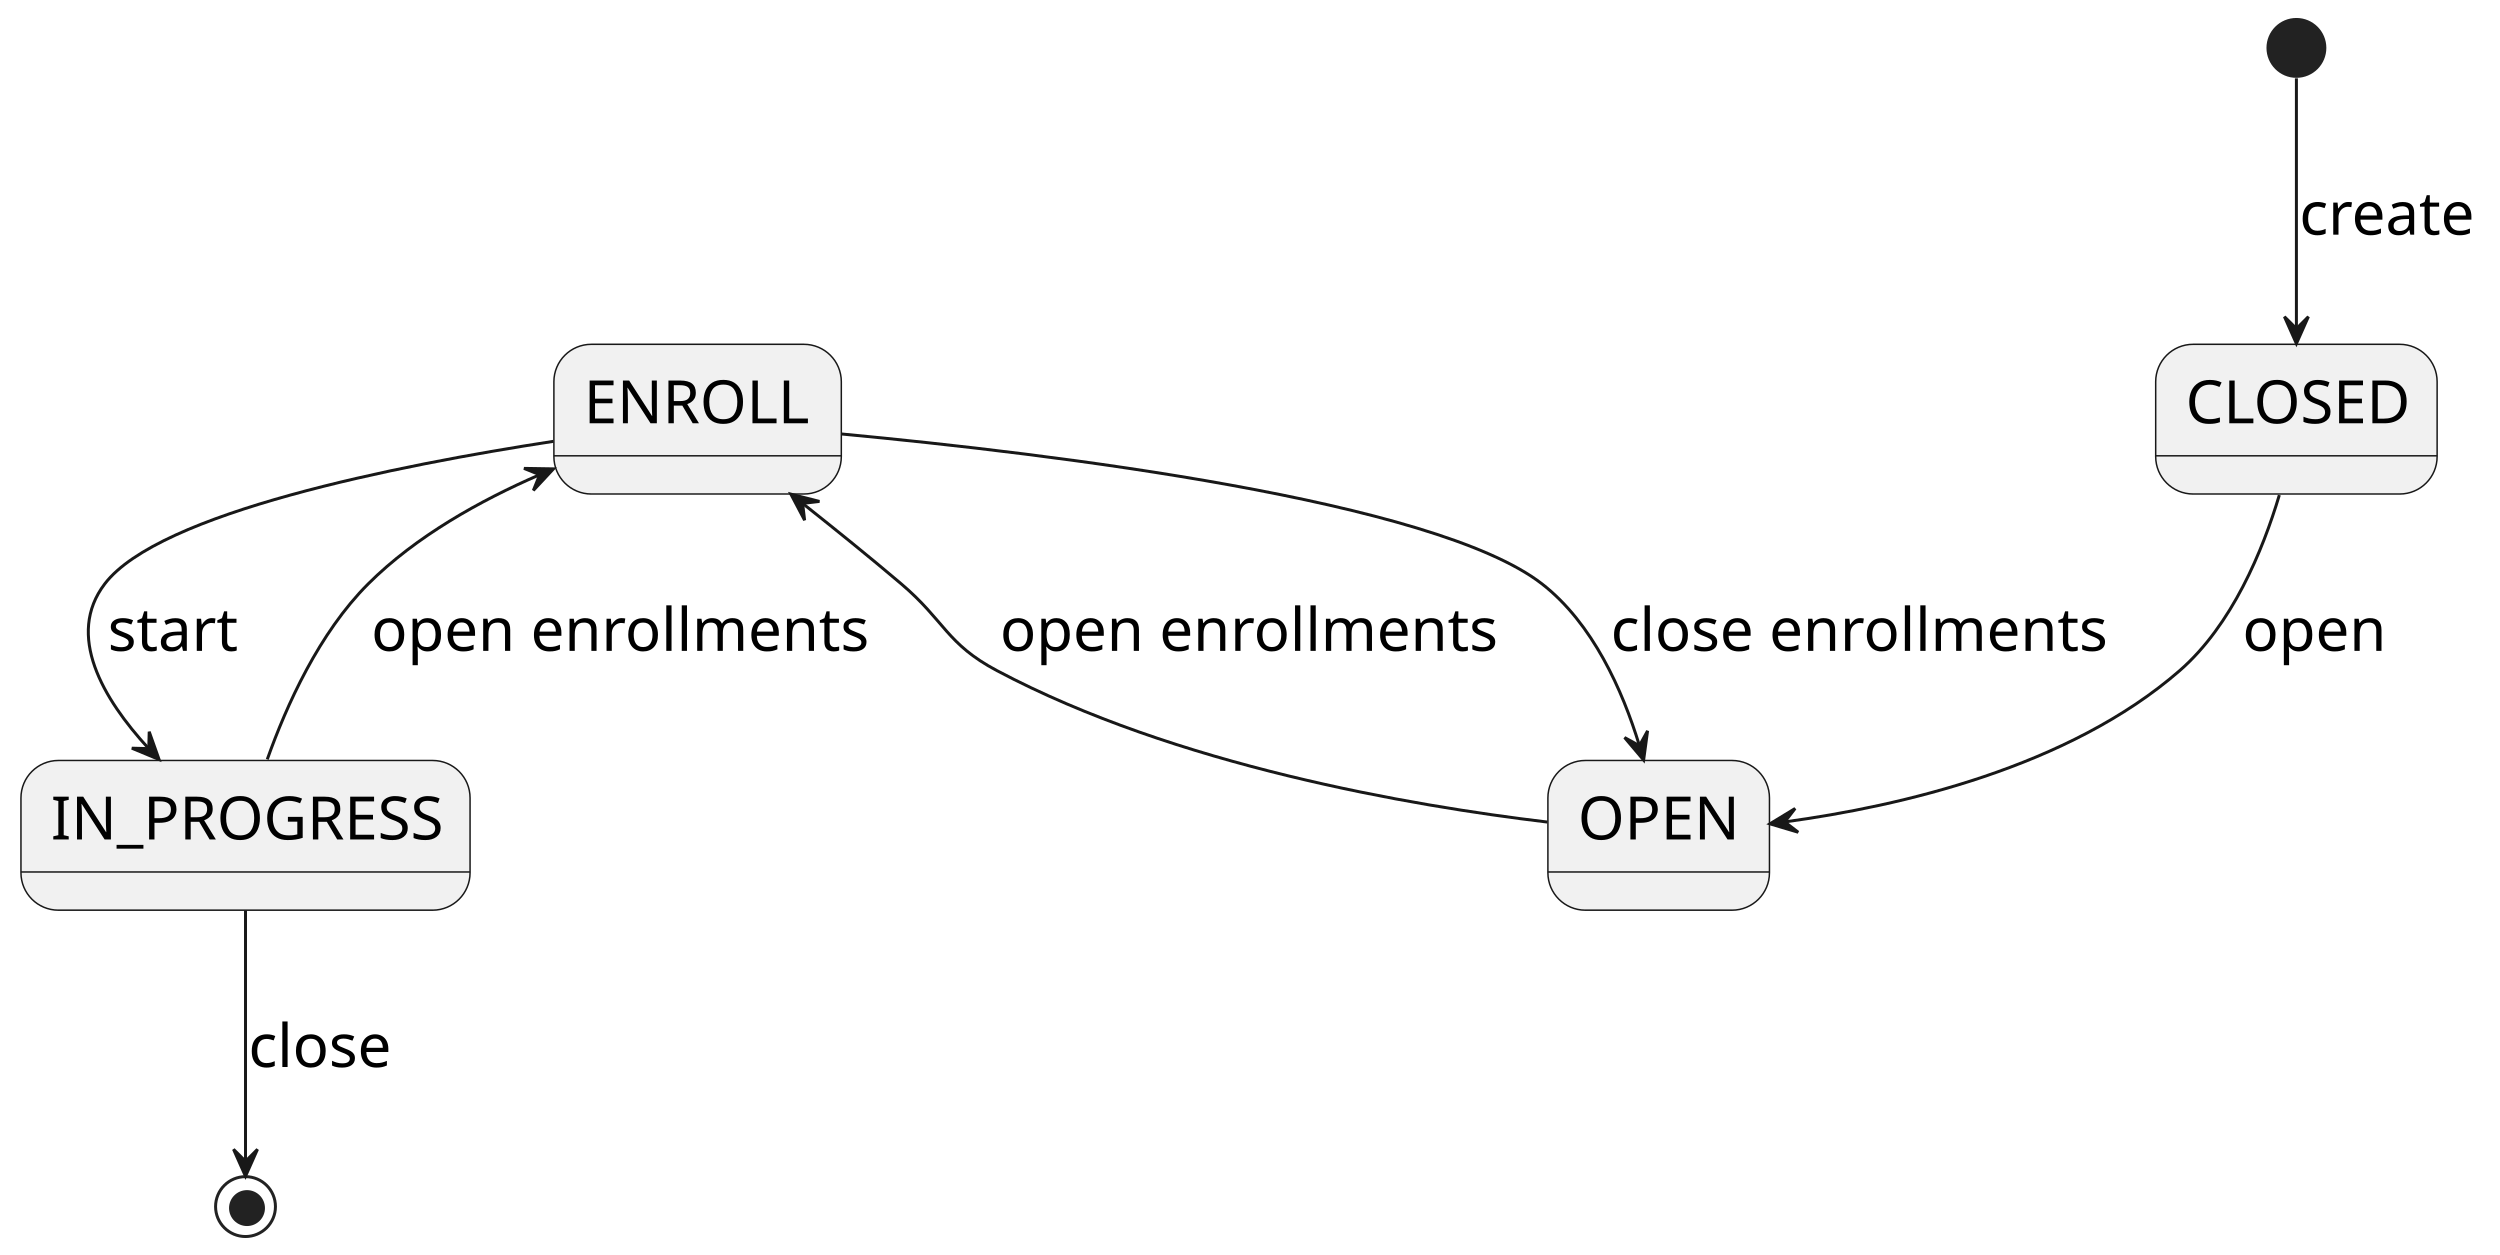
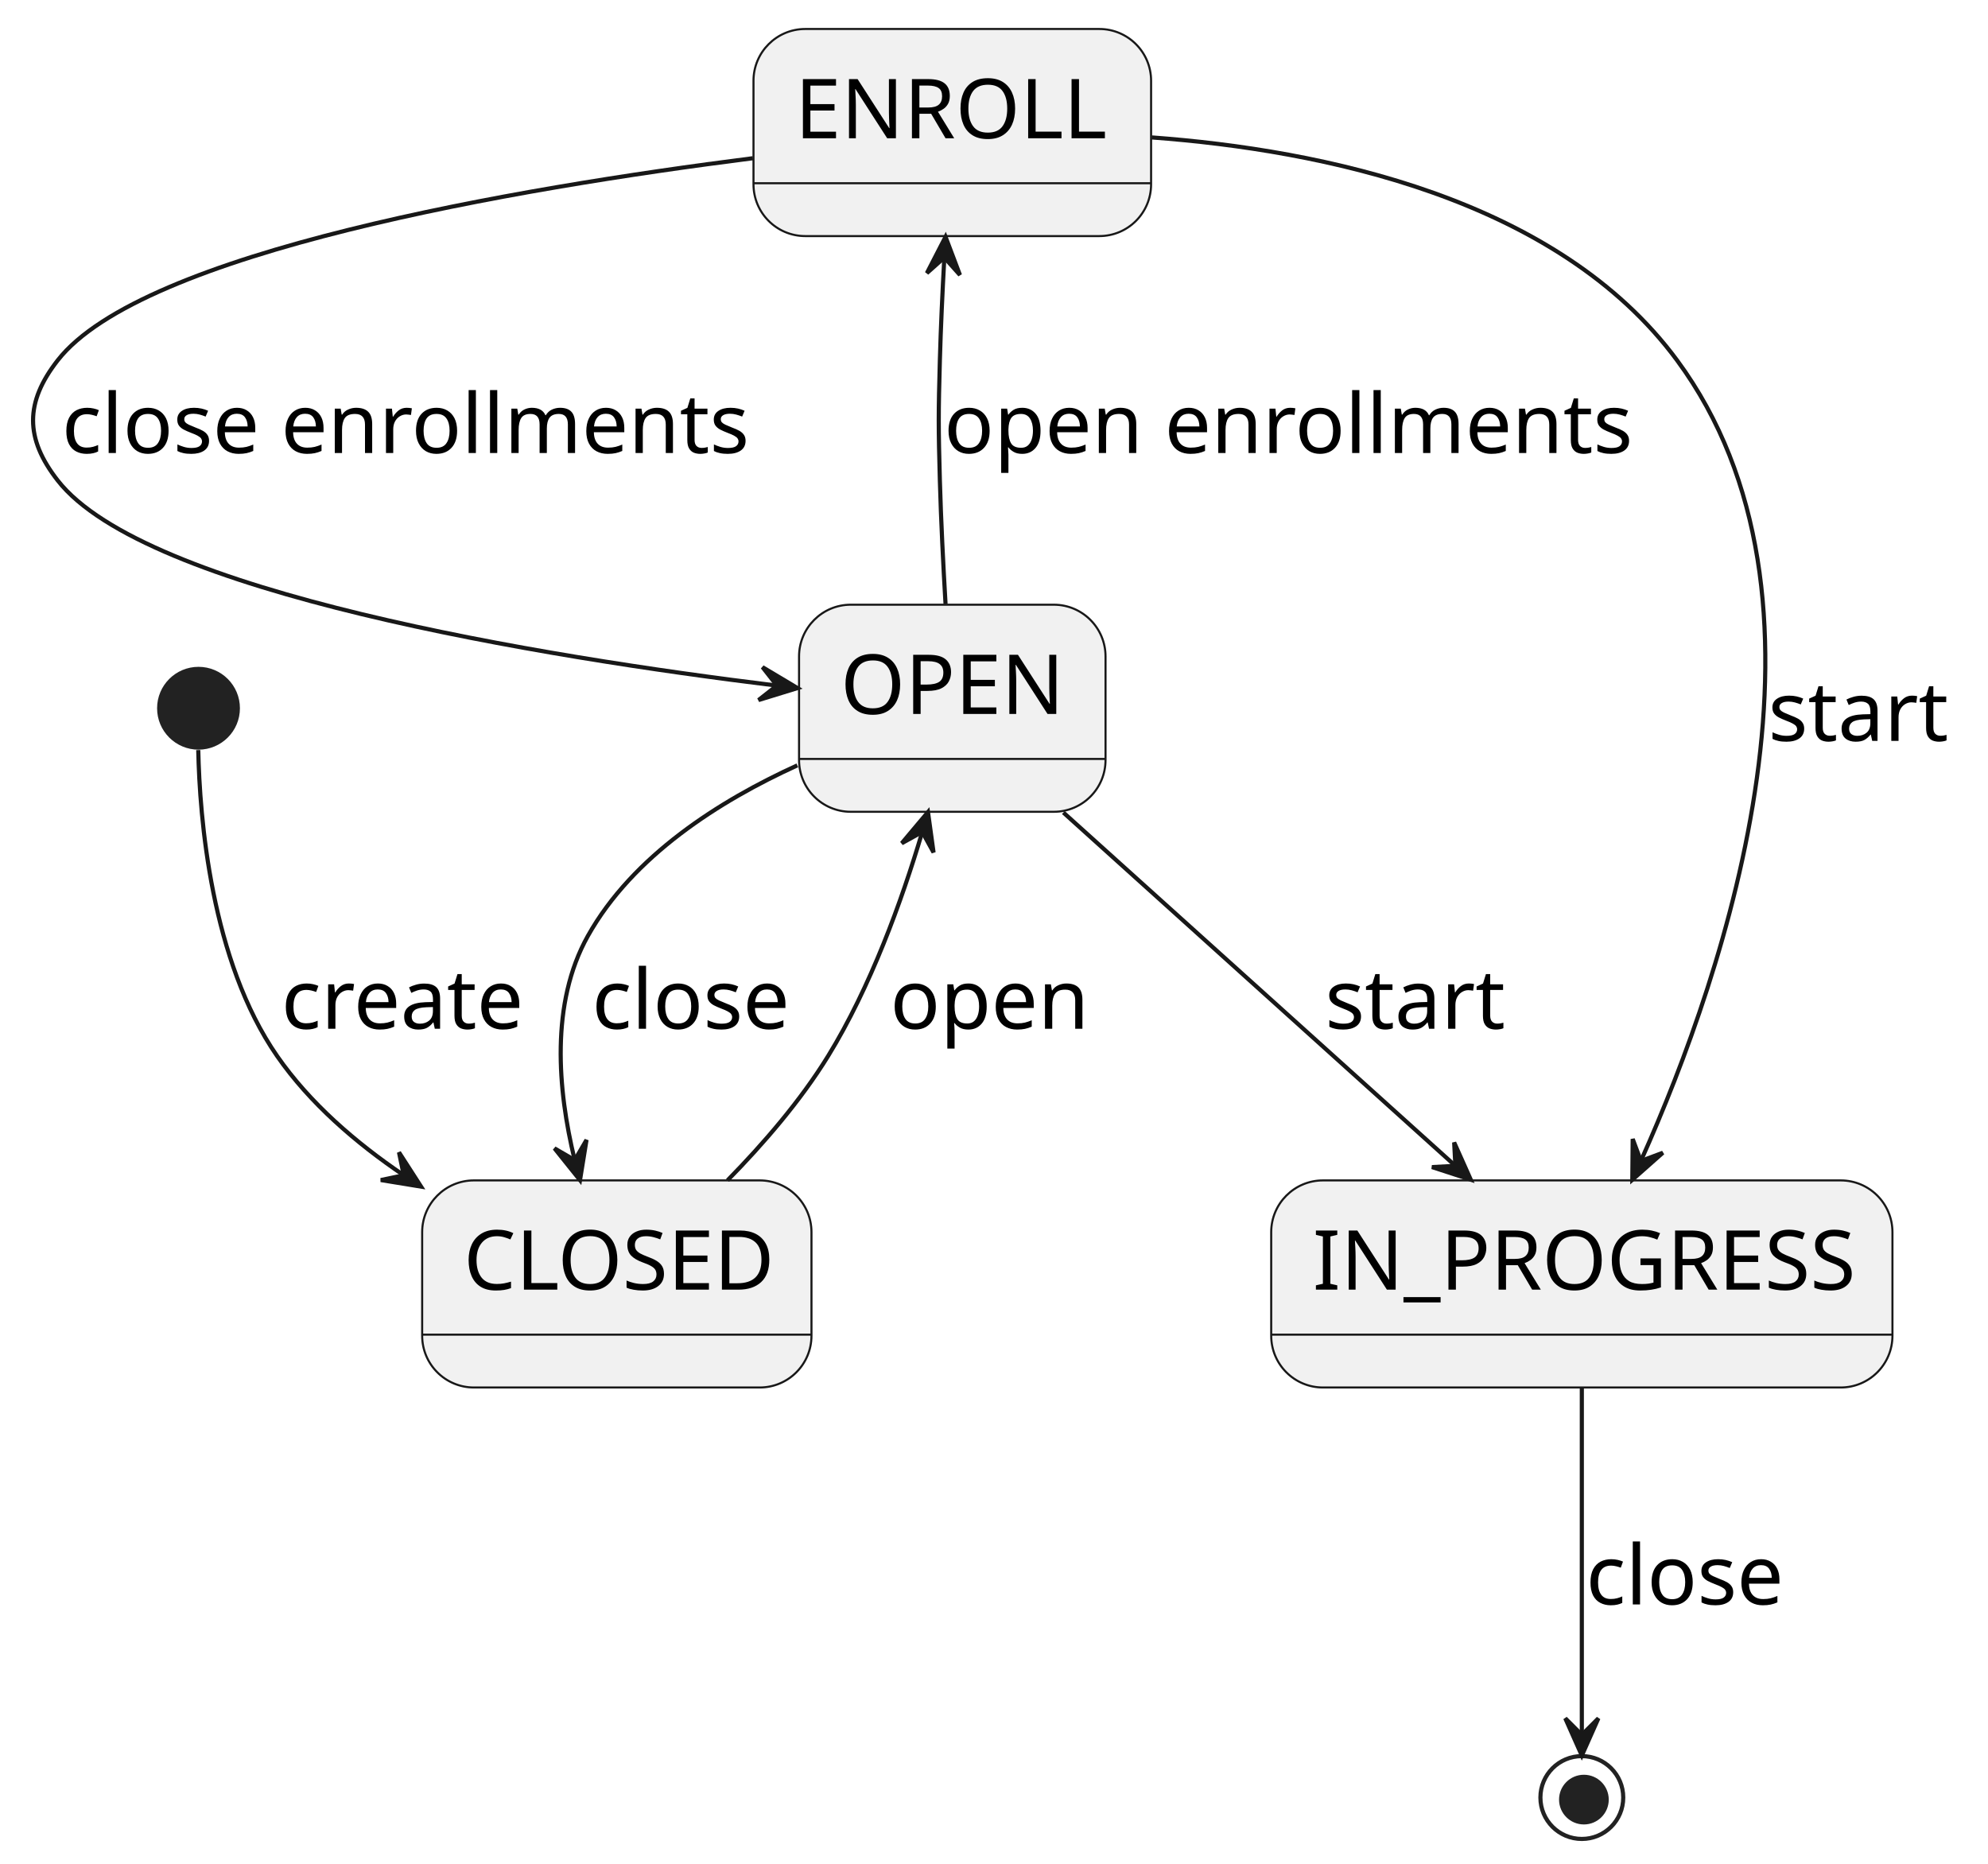
- <svg xmlns="http://www.w3.org/2000/svg" contentStyleType="text/css" height="419px" preserveAspectRatio="none" style="width:835px;height:419px;background:#FFFFFF;" version="1.1" viewBox="0 0 835 419" width="835px" zoomAndPan="magnify">
+ <svg xmlns="http://www.w3.org/2000/svg" contentStyleType="text/css" height="450px" preserveAspectRatio="none" style="width:480px;height:450px;background:#FFFFFF;" version="1.1" viewBox="0 0 480 450" width="480px" zoomAndPan="magnify">
  <defs />
  <g>
-     <ellipse cx="767" cy="16" fill="#222222" rx="10" ry="10" style="stroke:none;stroke-width:1.0;" />
+     <ellipse cx="47.93" cy="171" fill="#222222" rx="10" ry="10" style="stroke:none;stroke-width:1.0;" />
    <g id="CLOSED">
-       <rect fill="#F1F1F1" height="50" rx="12.5" ry="12.5" style="stroke:#181818;stroke-width:0.5;" width="94" x="720" y="115" />
-       <line style="stroke:#181818;stroke-width:0.5;" x1="720" x2="814" y1="152.24" y2="152.24" />
-       <text fill="#000000" font-family="sans-serif" font-size="20" lengthAdjust="spacing" textLength="74" x="730" y="141.38">CLOSED</text>
+       <rect fill="#F1F1F1" height="50" rx="12.5" ry="12.5" style="stroke:#181818;stroke-width:0.5;" width="94" x="101.93" y="285" />
+       <line style="stroke:#181818;stroke-width:0.5;" x1="101.93" x2="195.93" y1="322.24" y2="322.24" />
+       <text fill="#000000" font-family="sans-serif" font-size="20" lengthAdjust="spacing" textLength="74" x="111.93" y="311.38">CLOSED</text>
    </g>
    <g id="OPEN">
-       <rect fill="#F1F1F1" height="50" rx="12.5" ry="12.5" style="stroke:#181818;stroke-width:0.5;" width="74" x="517" y="254" />
-       <line style="stroke:#181818;stroke-width:0.5;" x1="517" x2="591" y1="291.24" y2="291.24" />
-       <text fill="#000000" font-family="sans-serif" font-size="20" lengthAdjust="spacing" textLength="54" x="527" y="280.38">OPEN</text>
+       <rect fill="#F1F1F1" height="50" rx="12.5" ry="12.5" style="stroke:#181818;stroke-width:0.5;" width="74" x="192.93" y="146" />
+       <line style="stroke:#181818;stroke-width:0.5;" x1="192.93" x2="266.93" y1="183.24" y2="183.24" />
+       <text fill="#000000" font-family="sans-serif" font-size="20" lengthAdjust="spacing" textLength="54" x="202.93" y="172.38">OPEN</text>
    </g>
    <g id="ENROLL">
-       <rect fill="#F1F1F1" height="50" rx="12.5" ry="12.5" style="stroke:#181818;stroke-width:0.5;" width="96" x="185" y="115" />
-       <line style="stroke:#181818;stroke-width:0.5;" x1="185" x2="281" y1="152.24" y2="152.24" />
-       <text fill="#000000" font-family="sans-serif" font-size="20" lengthAdjust="spacing" textLength="76" x="195" y="141.38">ENROLL</text>
+       <rect fill="#F1F1F1" height="50" rx="12.5" ry="12.5" style="stroke:#181818;stroke-width:0.5;" width="96" x="181.93" y="7" />
+       <line style="stroke:#181818;stroke-width:0.5;" x1="181.93" x2="277.93" y1="44.24" y2="44.24" />
+       <text fill="#000000" font-family="sans-serif" font-size="20" lengthAdjust="spacing" textLength="76" x="191.93" y="33.38">ENROLL</text>
    </g>
    <g id="IN_PROGRESS">
-       <rect fill="#F1F1F1" height="50" rx="12.5" ry="12.5" style="stroke:#181818;stroke-width:0.5;" width="150" x="7" y="254" />
-       <line style="stroke:#181818;stroke-width:0.5;" x1="7" x2="157" y1="291.24" y2="291.24" />
-       <text fill="#000000" font-family="sans-serif" font-size="20" lengthAdjust="spacing" textLength="130" x="17" y="280.38">IN_PROGRESS</text>
+       <rect fill="#F1F1F1" height="50" rx="12.5" ry="12.5" style="stroke:#181818;stroke-width:0.5;" width="150" x="306.93" y="285" />
+       <line style="stroke:#181818;stroke-width:0.5;" x1="306.93" x2="456.93" y1="322.24" y2="322.24" />
+       <text fill="#000000" font-family="sans-serif" font-size="20" lengthAdjust="spacing" textLength="130" x="316.93" y="311.38">IN_PROGRESS</text>
    </g>
-     <ellipse cx="82" cy="403" fill="none" rx="10" ry="10" style="stroke:#222222;stroke-width:1.0;" />
-     <ellipse cx="82.5" cy="403.5" fill="#222222" rx="6" ry="6" style="stroke:none;stroke-width:1.0;" />
+     <ellipse cx="381.93" cy="434" fill="none" rx="10" ry="10" style="stroke:#222222;stroke-width:1.0;" />
+     <ellipse cx="382.43" cy="434.5" fill="#222222" rx="6" ry="6" style="stroke:none;stroke-width:1.0;" />
    <g id="link_*start_CLOSED">
-       <path d="M767,26.17 C767,43.63 767,82.31 767,109.5 " fill="none" id="*start-to-CLOSED" style="stroke:#181818;stroke-width:1.0;" />
-       <polygon fill="#181818" points="767,114.77,771,105.77,767,109.77,763,105.77,767,114.77" style="stroke:#181818;stroke-width:1.0;" />
-       <text fill="#000000" font-family="sans-serif" font-size="20" lengthAdjust="spacing" textLength="59" x="768" y="78.38">create</text>
+       <path d="M47.87,181.1 C48.21,197.38 50.91,231.93 66.93,255 C74.81,266.35 85.91,275.92 97.42,283.71 " fill="none" id="*start-to-CLOSED" style="stroke:#181818;stroke-width:1.0;" />
+       <polygon fill="#181818" points="101.67,286.5,96.335,278.221,97.488,283.76,91.95,284.913,101.67,286.5" style="stroke:#181818;stroke-width:1.0;" />
+       <text fill="#000000" font-family="sans-serif" font-size="20" lengthAdjust="spacing" textLength="59" x="67.93" y="248.38">create</text>
    </g>
    <g id="link_CLOSED_OPEN">
-       <path d="M761.3,165.35 C755.75,183.89 745.53,208.74 728,224 C690.9,256.3 634.66,269.28 596.23,274.5 " fill="none" id="CLOSED-to-OPEN" style="stroke:#181818;stroke-width:1.0;" />
-       <polygon fill="#181818" points="591.16,275.16,600.6,277.969,596.119,274.517,599.571,270.036,591.16,275.16" style="stroke:#181818;stroke-width:1.0;" />
-       <text fill="#000000" font-family="sans-serif" font-size="20" lengthAdjust="spacing" textLength="49" x="749" y="217.38">open</text>
+       <path d="M175.66,284.98 C184.28,276.2 193.3,265.76 199.93,255 C210.19,238.33 217.69,217.62 222.62,201.06 " fill="none" id="CLOSED-to-OPEN" style="stroke:#181818;stroke-width:1.0;" />
+       <polygon fill="#181818" points="224.06,196.06,217.721,203.597,222.673,200.864,225.407,205.816,224.06,196.06" style="stroke:#181818;stroke-width:1.0;" />
+       <text fill="#000000" font-family="sans-serif" font-size="20" lengthAdjust="spacing" textLength="49" x="214.93" y="248.38">open</text>
+     </g>
+     <g id="link_OPEN_CLOSED">
+       <path d="M192.52,184.79 C173.77,193.33 152.78,206.6 141.93,226 C132.84,242.24 134.66,263.13 138.71,279.88 " fill="none" id="OPEN-to-CLOSED" style="stroke:#181818;stroke-width:1.0;" />
+       <polygon fill="#181818" points="140.04,284.94,141.616,275.218,138.767,280.105,133.88,277.255,140.04,284.94" style="stroke:#181818;stroke-width:1.0;" />
+       <text fill="#000000" font-family="sans-serif" font-size="20" lengthAdjust="spacing" textLength="48" x="142.93" y="248.38">close</text>
    </g>
    <g id="link_OPEN_ENROLL">
-       <path d="M516.82,274.57 C471.22,269.12 392.66,255.66 333,224 C316.05,215 315.63,207.42 301,195 C290.55,186.13 278.94,176.75 268.32,168.34 " fill="none" id="OPEN-to-ENROLL" style="stroke:#181818;stroke-width:1.0;" />
-       <polygon fill="#181818" points="264.15,165.04,268.737,173.755,268.075,168.137,273.693,167.475,264.15,165.04" style="stroke:#181818;stroke-width:1.0;" />
-       <text fill="#000000" font-family="sans-serif" font-size="20" lengthAdjust="spacing" textLength="172" x="334" y="217.38">open enrollments</text>
+       <path d="M228.3,145.82 C227.75,136.5 227.2,125.76 226.93,116 C226.57,103.12 226.57,99.88 226.93,87 C227.15,79.07 227.55,70.49 227.99,62.56 " fill="none" id="OPEN-to-ENROLL" style="stroke:#181818;stroke-width:1.0;" />
+       <polygon fill="#181818" points="228.3,57.18,223.793,65.937,228.015,62.172,231.78,66.394,228.3,57.18" style="stroke:#181818;stroke-width:1.0;" />
+       <text fill="#000000" font-family="sans-serif" font-size="20" lengthAdjust="spacing" textLength="172" x="227.93" y="109.38">open enrollments</text>
    </g>
    <g id="link_ENROLL_OPEN">
-       <path d="M281.09,144.95 C351.76,151.62 479.17,167.17 515,195 C532.01,208.21 541.93,230.64 547.51,248.85 " fill="none" id="ENROLL-to-OPEN" style="stroke:#181818;stroke-width:1.0;" />
-       <polygon fill="#181818" points="548.97,253.86,550.29,244.1,547.57,249.06,542.61,246.34,548.97,253.86" style="stroke:#181818;stroke-width:1.0;" />
-       <text fill="#000000" font-family="sans-serif" font-size="20" lengthAdjust="spacing" textLength="171" x="538" y="217.38">close enrollments</text>
+       <path d="M181.78,38.2 C124.6,45.47 34.36,60.84 13.93,87 C6,97.16 6,105.84 13.93,116 C35.06,143.06 130.87,158.57 187.54,165.53 " fill="none" id="ENROLL-to-OPEN" style="stroke:#181818;stroke-width:1.0;" />
+       <polygon fill="#181818" points="192.56,166.13,184.104,161.08,187.596,165.531,183.146,169.023,192.56,166.13" style="stroke:#181818;stroke-width:1.0;" />
+       <text fill="#000000" font-family="sans-serif" font-size="20" lengthAdjust="spacing" textLength="171" x="14.93" y="109.38">close enrollments</text>
    </g>
    <g id="link_ENROLL_IN_PROGRESS">
-       <path d="M184.87,147.4 C132.29,155.49 53.11,171.29 35,195 C21.92,212.13 34.29,233.3 49.61,249.97 " fill="none" id="ENROLL-to-IN_PROGRESS" style="stroke:#181818;stroke-width:1.0;" />
-       <polygon fill="#181818" points="53.13,253.67,49.837,244.388,49.688,250.043,44.034,249.894,53.13,253.67" style="stroke:#181818;stroke-width:1.0;" />
-       <text fill="#000000" font-family="sans-serif" font-size="20" lengthAdjust="spacing" textLength="46" x="36" y="217.38">start</text>
+       <path d="M278.09,33.18 C319.18,36.21 376.04,47.86 404.93,87 C447.33,144.46 416.77,234.23 396.31,280.02 " fill="none" id="ENROLL-to-IN_PROGRESS" style="stroke:#181818;stroke-width:1.0;" />
+       <polygon fill="#181818" points="394.12,284.85,401.493,278.321,396.194,280.301,394.214,275.002,394.12,284.85" style="stroke:#181818;stroke-width:1.0;" />
+       <text fill="#000000" font-family="sans-serif" font-size="20" lengthAdjust="spacing" textLength="46" x="426.93" y="178.88">start</text>
    </g>
-     <g id="link_IN_PROGRESS_ENROLL">
-       <path d="M89.27,253.63 C95.69,235.56 106.61,211.34 123,195 C138.9,179.14 160.38,167.18 180.14,158.6 " fill="none" id="IN_PROGRESS-to-ENROLL" style="stroke:#181818;stroke-width:1.0;" />
-       <polygon fill="#181818" points="184.86,156.6,175.012,156.443,180.259,158.558,178.144,163.804,184.86,156.6" style="stroke:#181818;stroke-width:1.0;" />
-       <text fill="#000000" font-family="sans-serif" font-size="20" lengthAdjust="spacing" textLength="172" x="124" y="217.38">open enrollments</text>
+     <g id="link_OPEN_IN_PROGRESS">
+       <path d="M256.75,196.18 C283.15,219.97 323.43,256.27 351.13,281.24 " fill="none" id="OPEN-to-IN_PROGRESS" style="stroke:#181818;stroke-width:1.0;" />
+       <polygon fill="#181818" points="355.12,284.83,351.106,275.836,351.404,281.485,345.755,281.783,355.12,284.83" style="stroke:#181818;stroke-width:1.0;" />
+       <text fill="#000000" font-family="sans-serif" font-size="20" lengthAdjust="spacing" textLength="46" x="319.93" y="248.38">start</text>
    </g>
    <g id="link_IN_PROGRESS_*end">
-       <path d="M82,304.1 C82,329.09 82,367.31 82,387.82 " fill="none" id="IN_PROGRESS-to-*end" style="stroke:#181818;stroke-width:1.0;" />
-       <polygon fill="#181818" points="82,392.87,86,383.87,82,387.87,78,383.87,82,392.87" style="stroke:#181818;stroke-width:1.0;" />
-       <text fill="#000000" font-family="sans-serif" font-size="20" lengthAdjust="spacing" textLength="48" x="83" y="356.38">close</text>
+       <path d="M381.93,335.1 C381.93,360.09 381.93,398.31 381.93,418.82 " fill="none" id="IN_PROGRESS-to-*end" style="stroke:#181818;stroke-width:1.0;" />
+       <polygon fill="#181818" points="381.93,423.87,385.93,414.87,381.93,418.87,377.93,414.87,381.93,423.87" style="stroke:#181818;stroke-width:1.0;" />
+       <text fill="#000000" font-family="sans-serif" font-size="20" lengthAdjust="spacing" textLength="48" x="382.93" y="387.38">close</text>
    </g>
  </g>
</svg>
